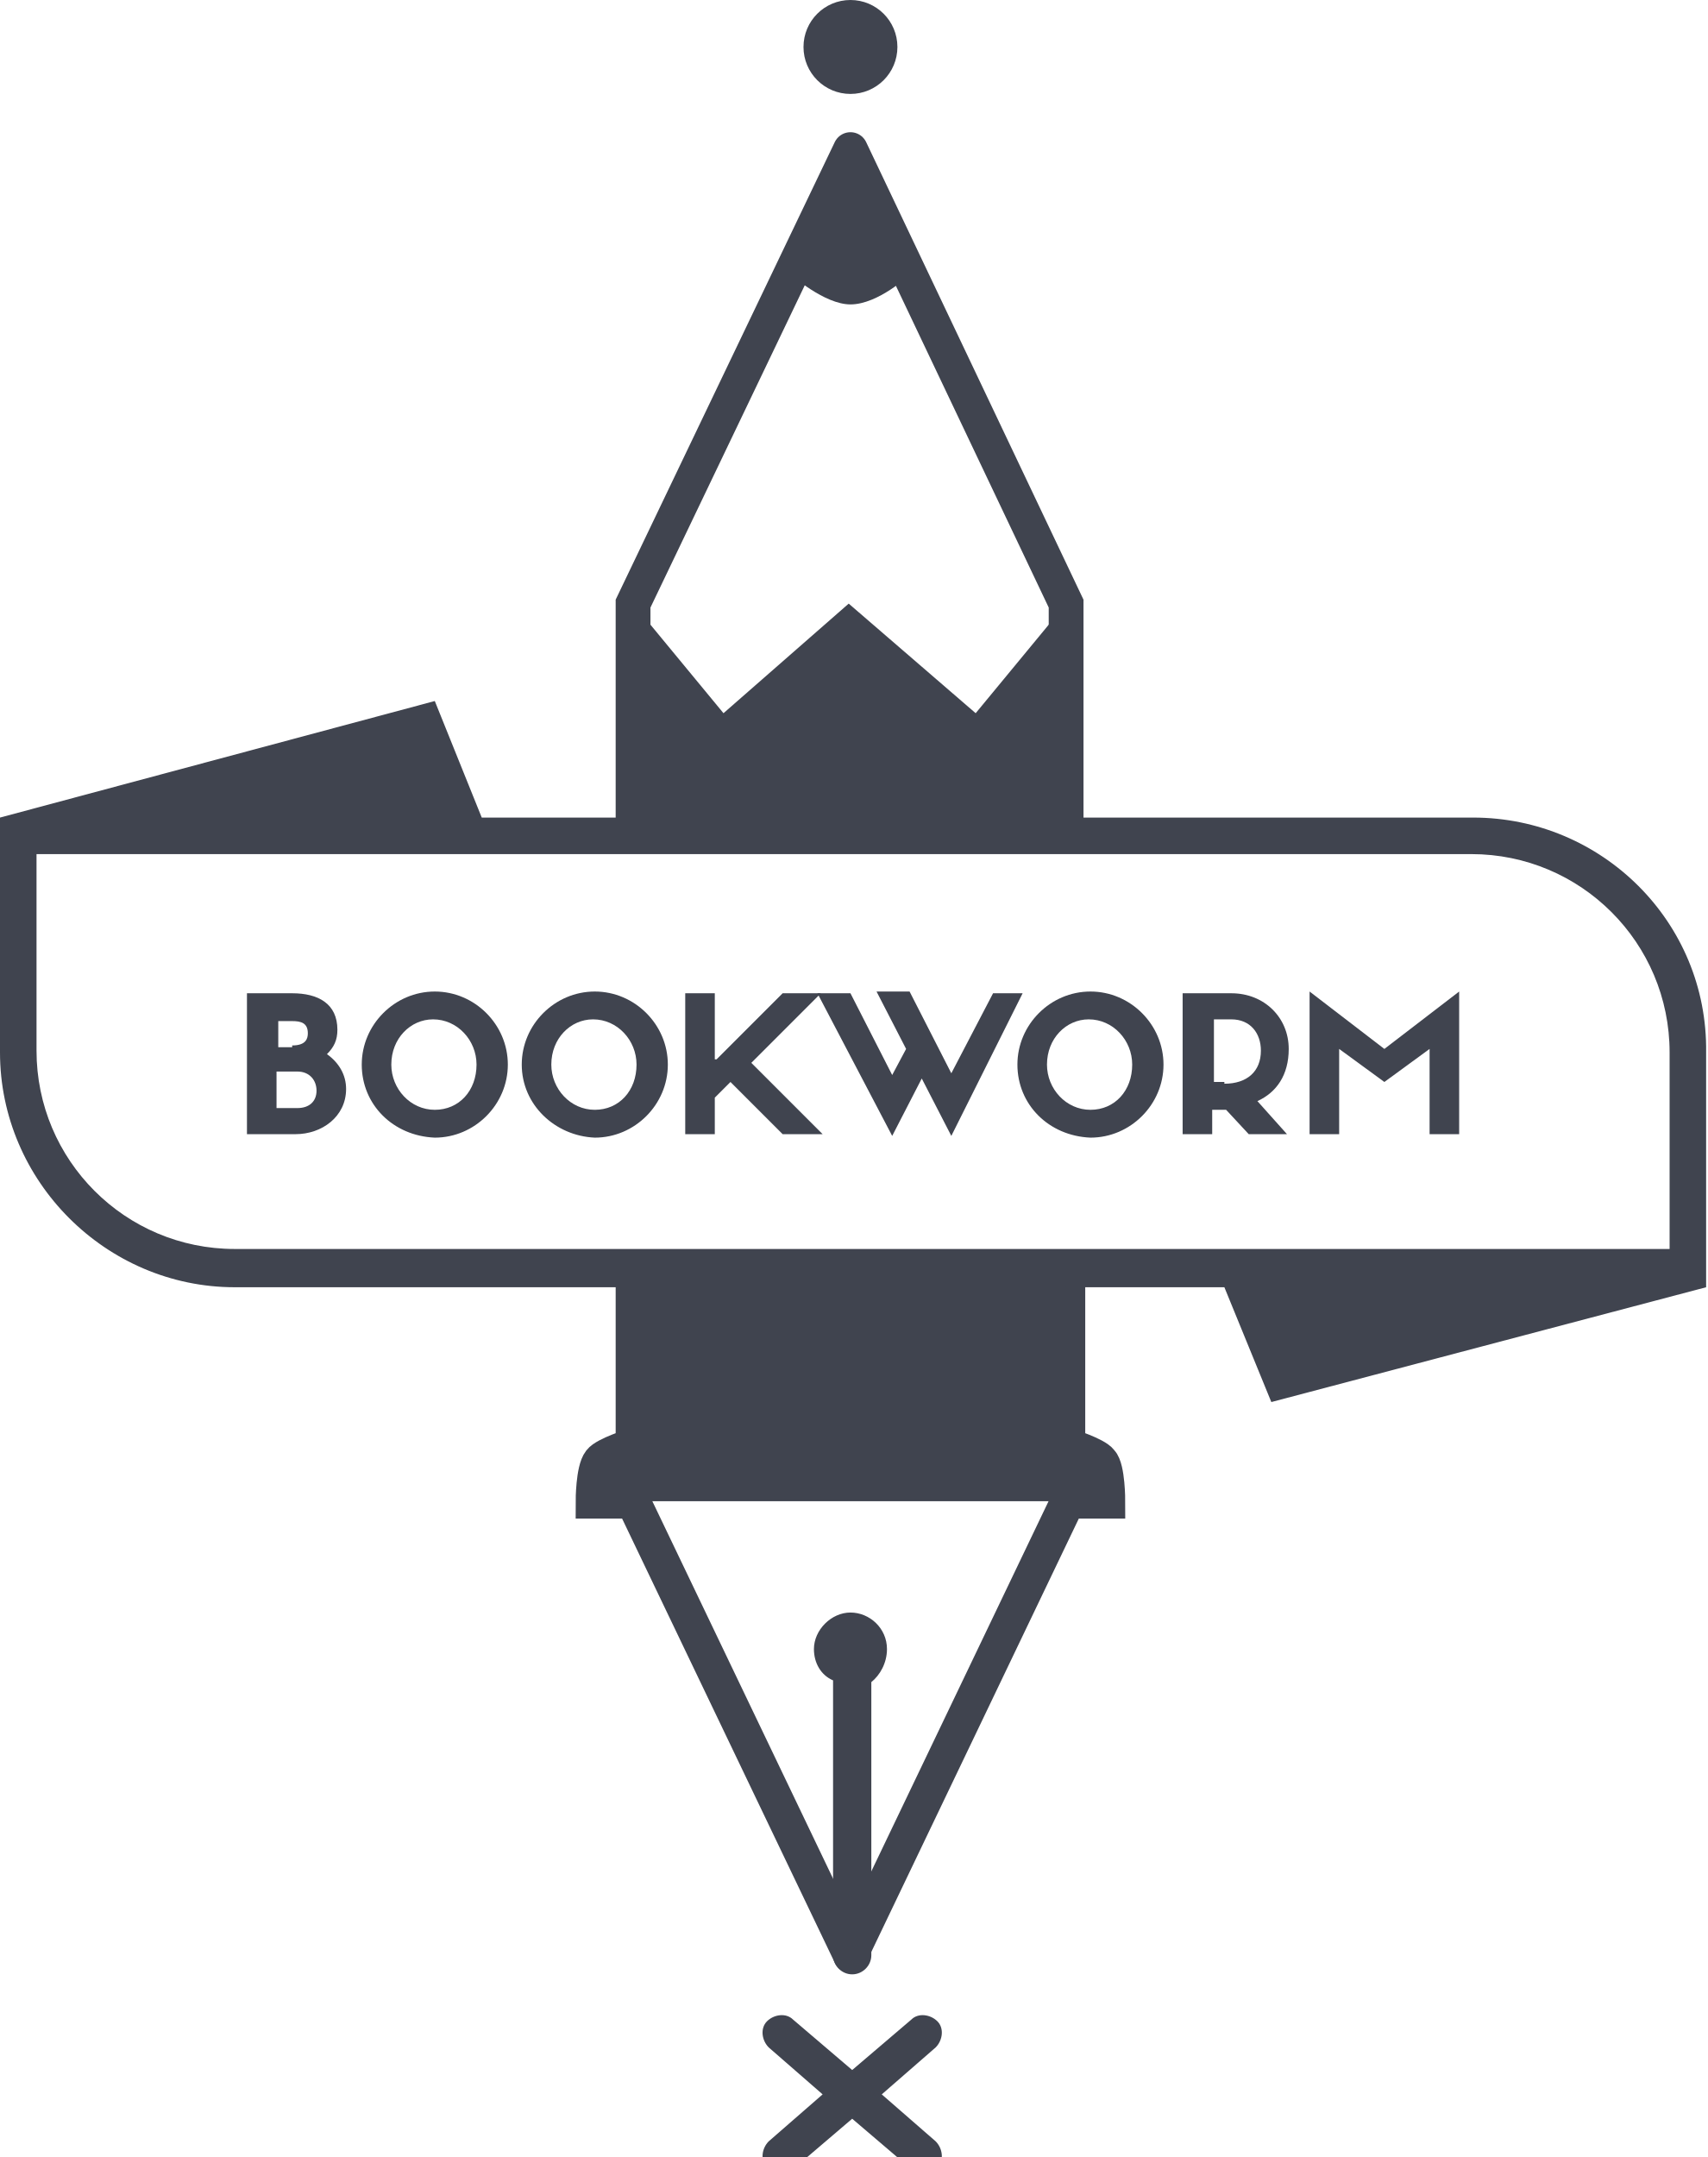
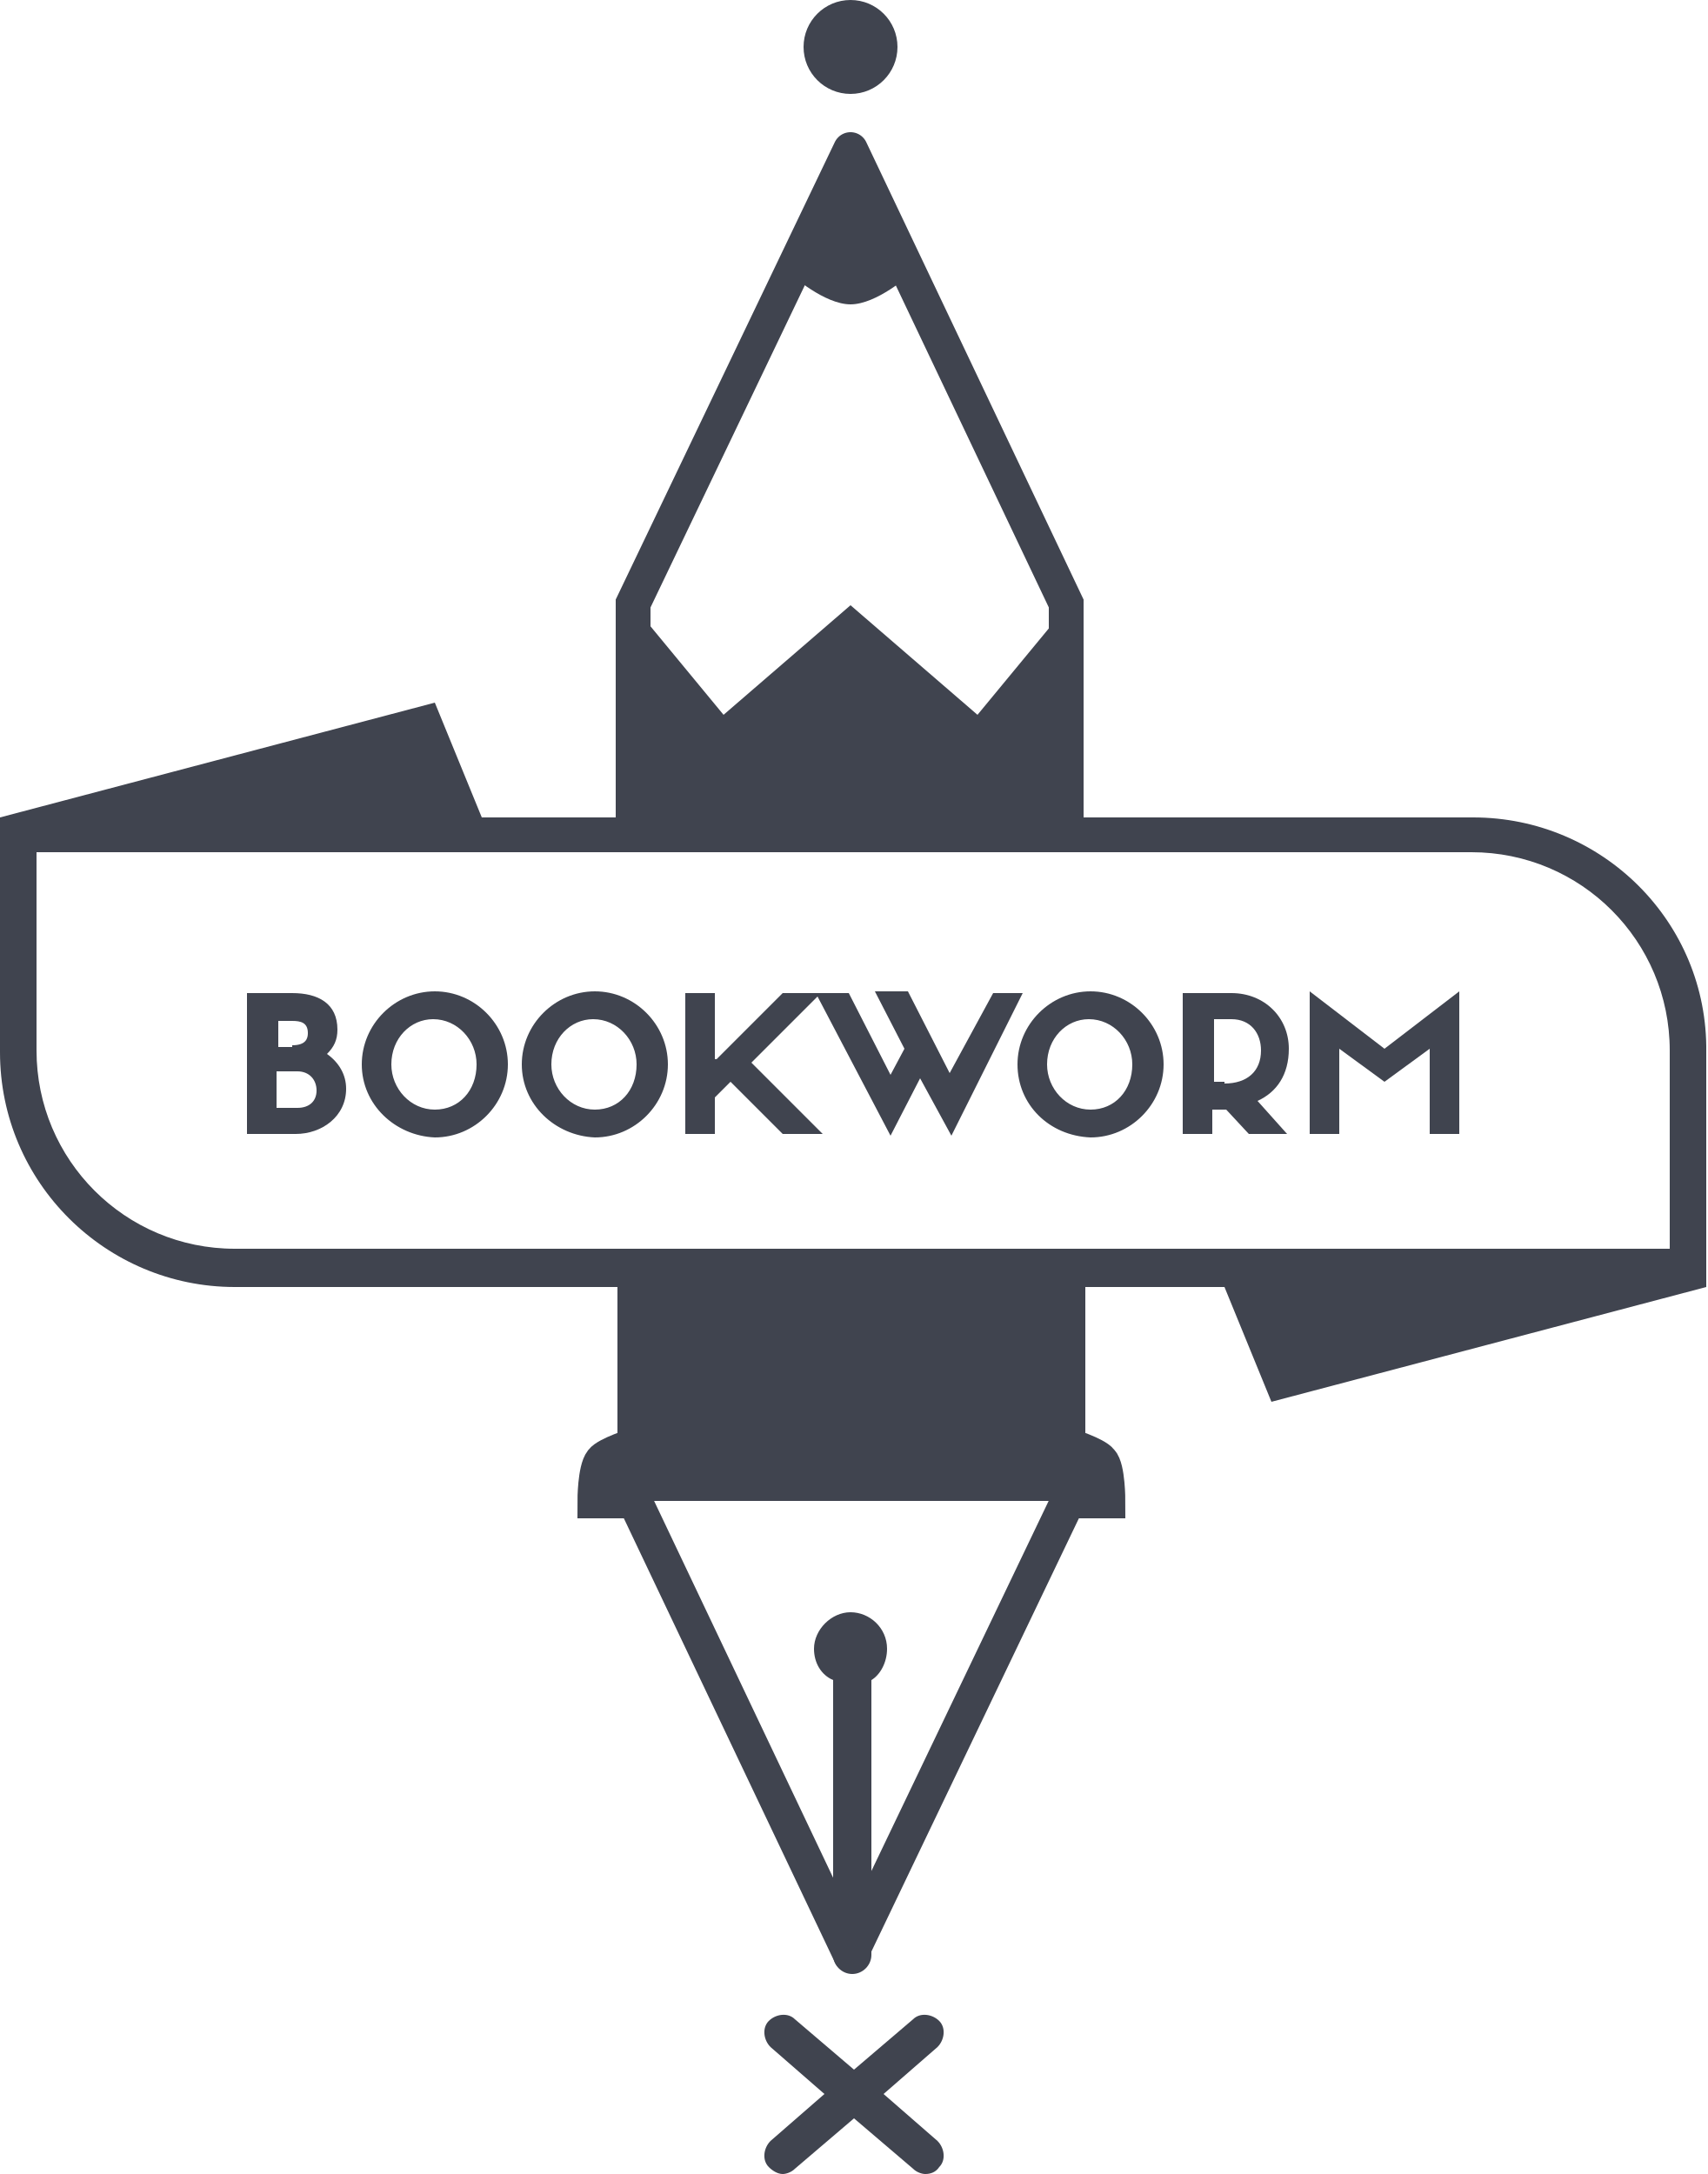
- <svg xmlns="http://www.w3.org/2000/svg" version="1.1" id="Layer_1" x="0px" y="0px" viewBox="0 0 98.2 124" enable-background="new 0 0 98.2 124" xml:space="preserve">
+ <svg xmlns="http://www.w3.org/2000/svg" version="1.1" id="Layer_1" x="0px" y="0px" viewBox="-430 218.5 98.2 125" enable-background="new -430 218.5 98.2 125" xml:space="preserve">
  <g id="logo">
-     <path id="XMLID_11_" fill="#40444F" d="M48.9,8.6l-3.4,7.2c0,0,1.9,1.7,3.4,1.7c1.6,0,3.4-1.7,3.4-1.7L48.9,8.6z" />
-     <circle id="XMLID_7_" fill="#40444F" cx="48.9" cy="2.7" r="2.7" />
-     <polyline id="XMLID_10_" fill="none" stroke="#40444F" stroke-width="2" stroke-linecap="round" stroke-miterlimit="10" points="   48.9,8.6 61.3,34.7 61.3,48 36.4,48 36.4,34.7 48.9,8.6  " />
-     <path id="XMLID_12_" fill="none" stroke="#40444F" stroke-width="2" stroke-linecap="round" stroke-miterlimit="10" d="M48.9,112.4   l12.5-26.1h2.3c0,0,0-1.9-0.4-2.3c-0.3-0.4-1.9-0.9-1.9-0.9V72.9H36.4v10.2c0,0-1.6,0.5-1.9,0.9c-0.4,0.5-0.4,2.3-0.4,2.3h2.3   L48.9,112.4" />
-     <path id="XMLID_28_" fill="#40444F" d="M84.7,47H61.3V34.7L56.1,41l-7.3-6.3L41.6,41l-5.2-6.3V47h-8.7L25,40.3L0,47v13.5   C0,67.9,6.1,74,13.5,74h22.9v9.1c0,0-1.6,0.5-1.9,0.9c-0.4,0.5-0.4,2.3-0.4,2.3h29.5c0,0,0-1.9-0.4-2.3c-0.3-0.4-1.9-0.9-1.9-0.9   V74h9.1l2.7,6.6l25-6.6V60.5C98.2,53,92.1,47,84.7,47z M96,71.8H13.5c-6.3,0-11.4-5.1-11.4-11.4V49.1h82.5   c6.3,0,11.4,5.1,11.4,11.4V71.8z" />
-     <path id="XMLID_13_" fill="#40444F" d="M51,94.8c0-1.2-1-2.1-2.1-2.1s-2.1,1-2.1,2.1c0,0.8,0.4,1.5,1.1,1.8v15.8   c0,0.6,0.5,1.1,1.1,1.1c0.6,0,1.1-0.5,1.1-1.1V96.7C50.6,96.3,51,95.6,51,94.8z" />
-     <path id="XMLID_18_" fill="#40444F" d="M50.7,120.4l3.1-2.7c0.4-0.4,0.5-1.1,0.1-1.5c-0.4-0.4-1.1-0.5-1.5-0.1l-3.4,2.9l-3.4-2.9   c-0.4-0.4-1.1-0.3-1.5,0.1c-0.4,0.4-0.3,1.1,0.1,1.5l3.1,2.7l-3.1,2.7c-0.4,0.4-0.5,1.1-0.1,1.5c0.2,0.2,0.5,0.4,0.8,0.4   c0.2,0,0.5-0.1,0.7-0.3l3.4-2.9l3.4,2.9c0.2,0.2,0.5,0.3,0.7,0.3c0.3,0,0.6-0.1,0.8-0.4c0.4-0.4,0.3-1.1-0.1-1.5L50.7,120.4z" />
+     <path id="XMLID_11_" fill="#40444F" d="M-381.1,227.1l-3.4,7.2c0,0,1.9,1.7,3.4,1.7s3.4-1.7,3.4-1.7L-381.1,227.1z" />
+     <circle id="XMLID_7_" fill="#40444F" cx="-381.1" cy="221.2" r="2.7" />
+     <polyline id="XMLID_10_" fill="none" stroke="#40444F" stroke-width="2" stroke-linecap="round" stroke-miterlimit="10" points="   -381.1,227.1 -368.7,253.2 -368.7,266.5 -393.6,266.5 -393.6,253.2 -381.1,227.1  " />
+     <path id="XMLID_12_" fill="none" stroke="#40444F" stroke-width="2" stroke-linecap="round" stroke-miterlimit="10" d="   M-381.1,330.9l12.5-26.1h2.3c0,0,0-1.9-0.4-2.3c-0.3-0.4-1.9-0.9-1.9-0.9v-10.2h-24.9v10.2c0,0-1.6,0.5-1.9,0.9   c-0.4,0.5-0.4,2.3-0.4,2.3h2.3L-381.1,330.9" />
+     <path id="XMLID_28_" fill="#40444F" d="M-345.3,265.5h-23.3v-12.2l-5.2,6.3l-7.3-6.3l-7.3,6.3l-5.2-6.3v12.2h-8.7l-2.7-6.6l-25,6.6   V279c0,7.5,6.1,13.5,13.5,13.5h22.9v9.1c0,0-1.6,0.5-1.9,0.9c-0.4,0.5-0.4,2.3-0.4,2.3h29.5c0,0,0-1.9-0.4-2.3   c-0.3-0.4-1.9-0.9-1.9-0.9v-9.1h9.1l2.7,6.6l25-6.6V279C-331.8,271.5-337.9,265.5-345.3,265.5z M-334,290.3h-82.5   c-6.3,0-11.4-5.1-11.4-11.4v-11.4h82.5c6.3,0,11.4,5.1,11.4,11.4V290.3z" />
+     <path id="XMLID_13_" fill="#40444F" d="M-379,313.3c0-1.2-1-2.1-2.1-2.1s-2.1,1-2.1,2.1c0,0.8,0.4,1.5,1.1,1.8v15.8   c0,0.6,0.5,1.1,1.1,1.1s1.1-0.5,1.1-1.1v-15.8C-379.4,314.8-379,314.1-379,313.3z" />
+     <path id="XMLID_18_" fill="#40444F" d="M-379.2,338.9l3.1-2.7c0.4-0.4,0.5-1.1,0.1-1.5c-0.4-0.4-1.1-0.5-1.5-0.1l-3.4,2.9l-3.4-2.9   c-0.4-0.4-1.1-0.3-1.5,0.1c-0.4,0.4-0.3,1.1,0.1,1.5l3.1,2.7l-3.1,2.7c-0.4,0.4-0.5,1.1-0.1,1.5c0.2,0.2,0.5,0.4,0.8,0.4   c0.2,0,0.5-0.1,0.7-0.3l3.4-2.9l3.4,2.9c0.2,0.2,0.5,0.3,0.7,0.3c0.3,0,0.6-0.1,0.8-0.4c0.4-0.4,0.3-1.1-0.1-1.5L-379.2,338.9z" />
    <g id="XMLID_6_">
-       <path id="XMLID_8_" fill="#40444F" d="M14.2,65.2v-8.1h2.6c1.5,0,2.6,0.6,2.6,2.1c0,0.6-0.2,1-0.6,1.4c0.7,0.5,1.1,1.2,1.1,2    c0,1.6-1.4,2.6-2.9,2.6H14.2z M16.8,60.1c0.8,0,0.9-0.4,0.9-0.7c0-0.6-0.4-0.7-0.9-0.7h-0.8v1.5H16.8z M17.1,63.7    c0.7,0,1.1-0.4,1.1-1c0-0.6-0.4-1.1-1.1-1.1h-1.2v2.1H17.1z" />
-       <path id="XMLID_19_" fill="#40444F" d="M20.8,61.2c0-2.3,1.9-4.2,4.2-4.2c2.3,0,4.2,1.9,4.2,4.2c0,2.3-1.9,4.2-4.2,4.2    C22.6,65.3,20.8,63.5,20.8,61.2z M22.5,61.2c0,1.4,1.1,2.6,2.5,2.6c1.4,0,2.4-1.1,2.4-2.6c0-1.4-1.1-2.6-2.5-2.6    C23.6,58.6,22.5,59.7,22.5,61.2z" />
-       <path id="XMLID_22_" fill="#40444F" d="M30,61.2c0-2.3,1.9-4.2,4.2-4.2c2.3,0,4.2,1.9,4.2,4.2c0,2.3-1.9,4.2-4.2,4.2    C31.9,65.3,30,63.5,30,61.2z M31.7,61.2c0,1.4,1.1,2.6,2.5,2.6c1.4,0,2.4-1.1,2.4-2.6c0-1.4-1.1-2.6-2.5-2.6    C32.8,58.6,31.7,59.7,31.7,61.2z" />
-       <path id="XMLID_25_" fill="#40444F" d="M41.2,60.9l3.8-3.8h2.2l-4,4l4.1,4.1h-2.3l-3-3l-0.9,0.9v2.1h-1.7v-8.1h1.7V60.9z" />
-       <path id="XMLID_39_" fill="#40444F" d="M57.1,57.1h1.7l-4.1,8.2L53,62l-1.7,3.3L47,57.1h1.9l2.4,4.7l0.8-1.5l-1.7-3.3h1.9l2.4,4.7    L57.1,57.1z" />
-       <path id="XMLID_57_" fill="#40444F" d="M58.5,61.2c0-2.3,1.9-4.2,4.2-4.2c2.3,0,4.2,1.9,4.2,4.2c0,2.3-1.9,4.2-4.2,4.2    C60.3,65.3,58.5,63.5,58.5,61.2z M60.2,61.2c0,1.4,1.1,2.6,2.5,2.6c1.4,0,2.4-1.1,2.4-2.6c0-1.4-1.1-2.6-2.5-2.6    C61.3,58.6,60.2,59.7,60.2,61.2z" />
-       <path id="XMLID_60_" fill="#40444F" d="M69.7,63.8v1.4H68v-8.1h2.8c1.9,0,3.3,1.4,3.3,3.2c0,1.5-0.7,2.5-1.8,3l1.7,1.9h-2.2    l-1.3-1.4H69.7z M70.4,62.3c1.3,0,2.1-0.7,2.1-1.9c0-1-0.6-1.8-1.7-1.8h-1v3.6H70.4z" />
-       <path id="XMLID_63_" fill="#40444F" d="M83.9,57v8.2h-1.7v-4.9l-2.6,1.9L77,60.3v4.9h-1.7V57l4.3,3.3L83.9,57z" />
+       <path id="XMLID_8_" fill="#40444F" d="M-415.8,283.7v-8.1h2.6c1.5,0,2.6,0.6,2.6,2.1c0,0.6-0.2,1-0.6,1.4c0.7,0.5,1.1,1.2,1.1,2    c0,1.6-1.4,2.6-2.9,2.6H-415.8z M-413.2,278.6c0.8,0,0.9-0.4,0.9-0.7c0-0.6-0.4-0.7-0.9-0.7h-0.8v1.5H-413.2z M-412.9,282.2    c0.7,0,1.1-0.4,1.1-1c0-0.6-0.4-1.1-1.1-1.1h-1.2v2.1H-412.9z" />
+       <path id="XMLID_19_" fill="#40444F" d="M-409.2,279.7c0-2.3,1.9-4.2,4.2-4.2c2.3,0,4.2,1.9,4.2,4.2c0,2.3-1.9,4.2-4.2,4.2    C-407.3,283.8-409.2,282-409.2,279.7z M-407.5,279.7c0,1.4,1.1,2.6,2.5,2.6c1.4,0,2.4-1.1,2.4-2.6c0-1.4-1.1-2.6-2.5-2.6    C-406.4,277.1-407.5,278.2-407.5,279.7z" />
+       <path id="XMLID_22_" fill="#40444F" d="M-400,279.7c0-2.3,1.9-4.2,4.2-4.2c2.3,0,4.2,1.9,4.2,4.2c0,2.3-1.9,4.2-4.2,4.2    C-398.1,283.8-400,282-400,279.7z M-398.3,279.7c0,1.4,1.1,2.6,2.5,2.6c1.4,0,2.4-1.1,2.4-2.6c0-1.4-1.1-2.6-2.5-2.6    C-397.2,277.1-398.3,278.2-398.3,279.7z" />
+       <path id="XMLID_25_" fill="#40444F" d="M-388.8,279.4l3.8-3.8h2.2l-4,4l4.1,4.1h-2.3l-3-3l-0.9,0.9v2.1h-1.7v-8.1h1.7V279.4z" />
+       <path id="XMLID_39_" fill="#40444F" d="M-372.9,275.6h1.7l-4.1,8.2l-1.8-3.3l-1.7,3.3l-4.3-8.2h1.9l2.4,4.7l0.8-1.5l-1.7-3.3h1.9    l2.4,4.7L-372.9,275.6z" />
+       <path id="XMLID_57_" fill="#40444F" d="M-371.5,279.7c0-2.3,1.9-4.2,4.2-4.2c2.3,0,4.2,1.9,4.2,4.2c0,2.3-1.9,4.2-4.2,4.2    C-369.7,283.8-371.5,282-371.5,279.7z M-369.8,279.7c0,1.4,1.1,2.6,2.5,2.6c1.4,0,2.4-1.1,2.4-2.6c0-1.4-1.1-2.6-2.5-2.6    C-368.7,277.1-369.8,278.2-369.8,279.7z" />
+       <path id="XMLID_60_" fill="#40444F" d="M-360.3,282.3v1.4h-1.7v-8.1h2.8c1.9,0,3.3,1.4,3.3,3.2c0,1.5-0.7,2.5-1.8,3l1.7,1.9h-2.2    l-1.3-1.4H-360.3z M-359.6,280.8c1.3,0,2.1-0.7,2.1-1.9c0-1-0.6-1.8-1.7-1.8h-1v3.6H-359.6z" />
+       <path id="XMLID_63_" fill="#40444F" d="M-346.1,275.5v8.2h-1.7v-4.9l-2.6,1.9l-2.6-1.9v4.9h-1.7v-8.2l4.3,3.3L-346.1,275.5z" />
    </g>
  </g>
</svg>
